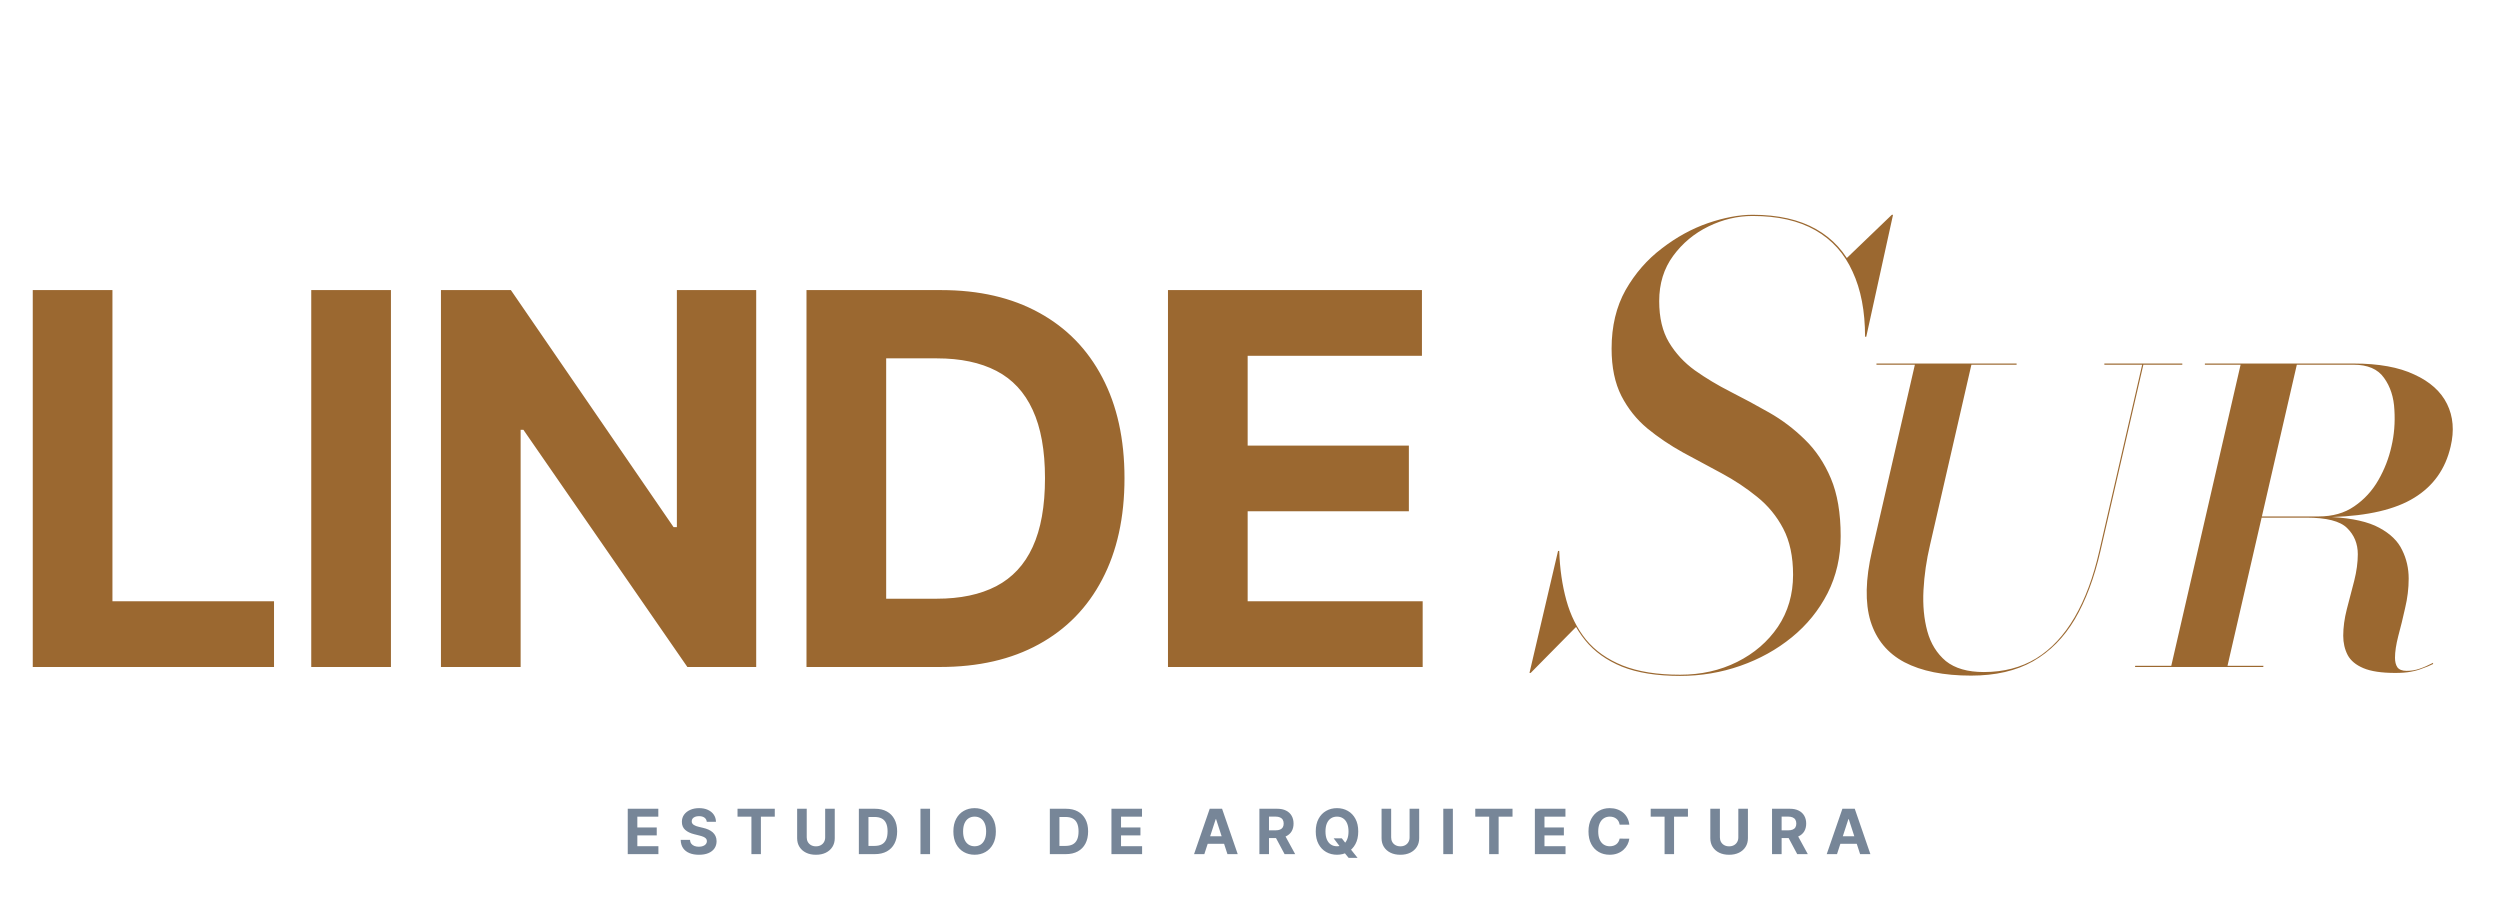
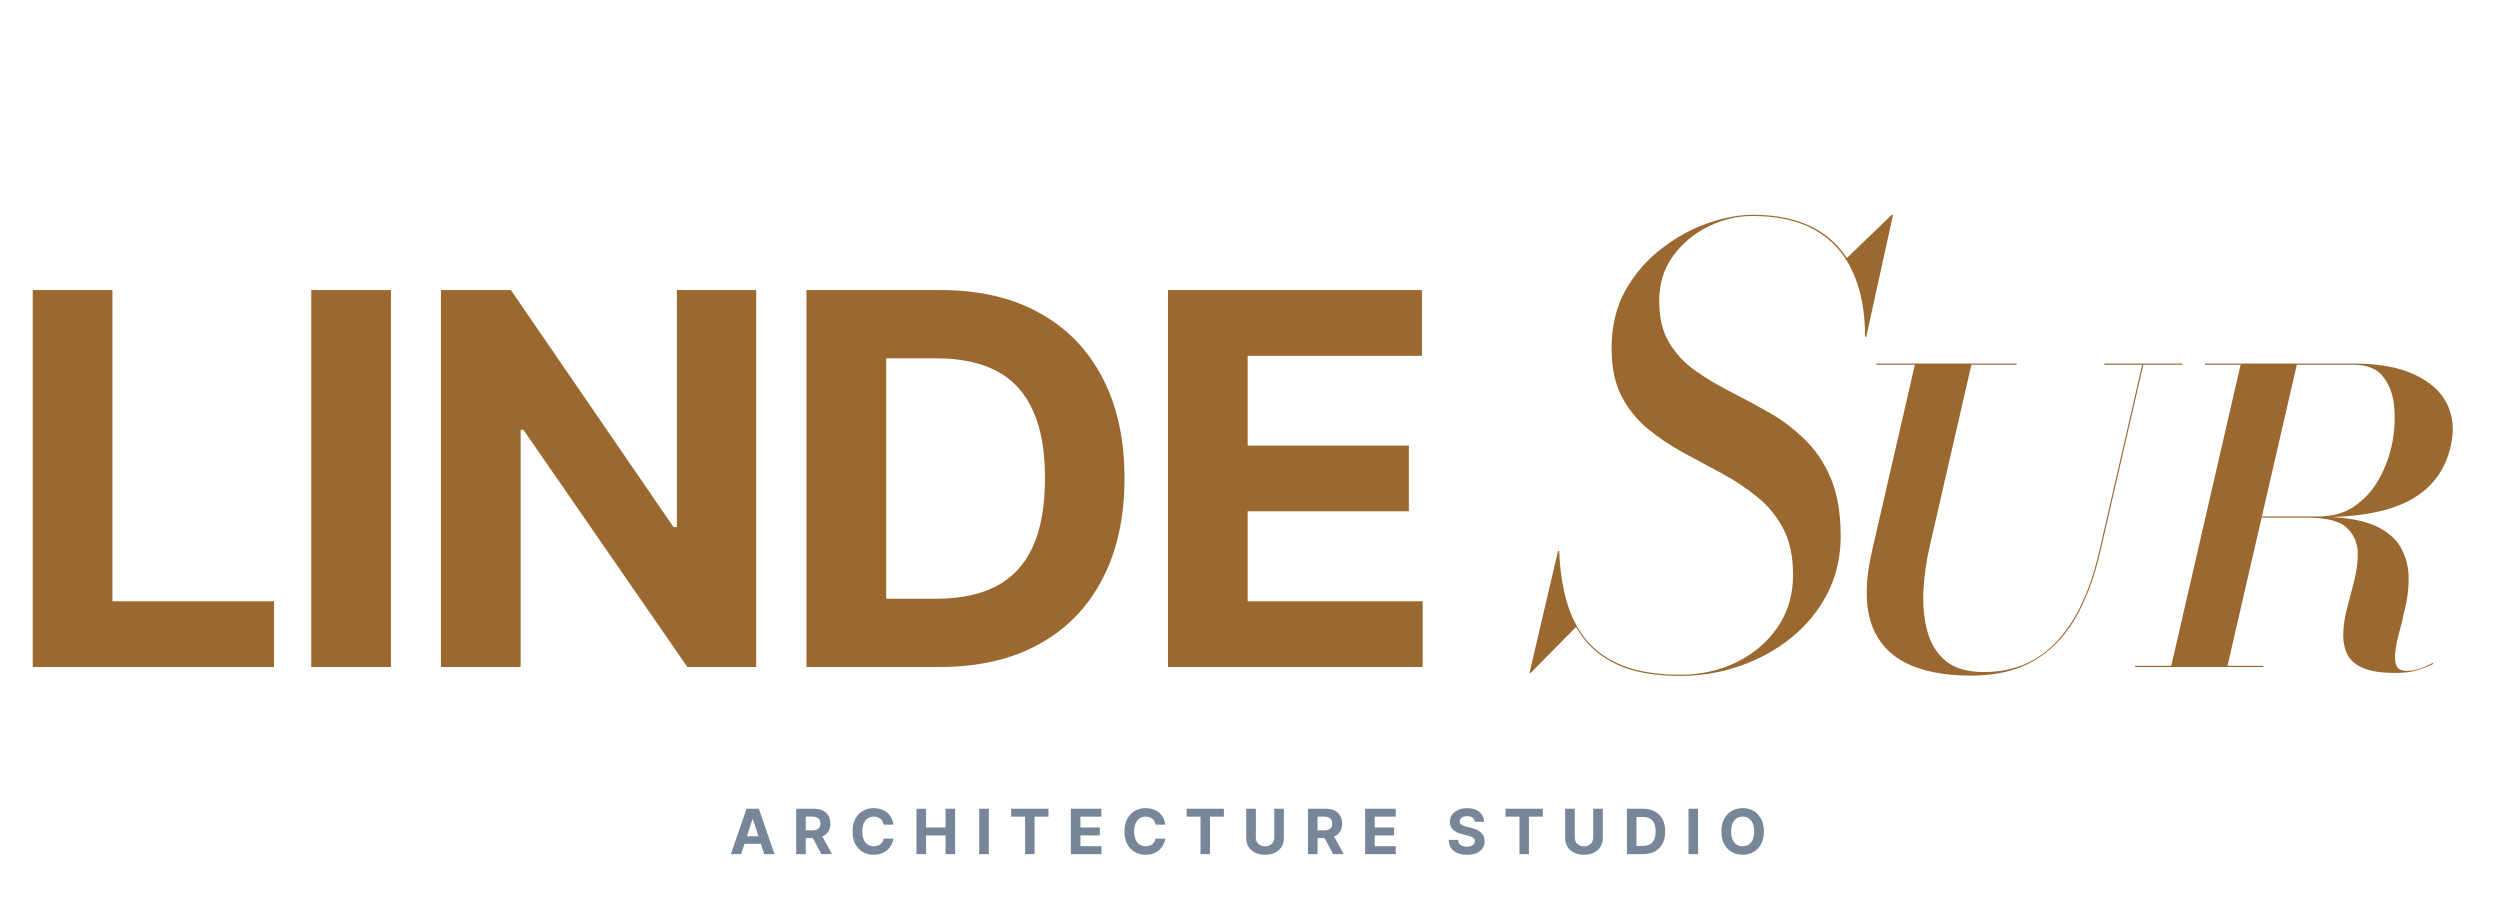
<svg xmlns="http://www.w3.org/2000/svg" width="521" height="189" viewBox="0 0 521 189" fill="none">
  <rect width="521" height="189" fill="#F5F5F5" />
  <g id="Desktop - 1">
    <rect width="2433" height="3357" transform="translate(-345 -2008)" fill="white" />
    <g id="Group 1">
      <path id="LINDE Sur â Inter Bold + Bodoni Moda SC Italic" d="M6.827 139V60.455H23.433V125.308H57.106V139H6.827ZM81.471 60.455V139H64.864V60.455H81.471ZM157.591 60.455V139H143.247L109.075 89.564H108.5V139H91.894V60.455H106.467L140.371 109.852H141.061V60.455H157.591ZM195.915 139H168.072V60.455H196.145C204.046 60.455 210.847 62.027 216.549 65.172C222.251 68.291 226.635 72.778 229.704 78.633C232.797 84.489 234.344 91.494 234.344 99.651C234.344 107.832 232.797 114.864 229.704 120.744C226.635 126.625 222.225 131.138 216.472 134.283C210.745 137.428 203.893 139 195.915 139ZM184.678 124.771H195.225C200.134 124.771 204.263 123.902 207.613 122.163C210.988 120.399 213.519 117.676 215.206 113.994C216.92 110.287 217.776 105.506 217.776 99.651C217.776 93.847 216.92 89.104 215.206 85.422C213.519 81.74 211.001 79.03 207.651 77.291C204.302 75.553 200.172 74.683 195.263 74.683H184.678V124.771ZM243.406 139V60.455H296.332V74.146H260.012V92.862H293.609V106.554H260.012V125.308H296.485V139H243.406ZM350.116 140.86C345.28 140.86 341.25 140.219 338.026 138.938C334.802 137.615 332.239 135.776 330.338 133.42C328.437 131.064 327.052 128.315 326.184 125.174C325.316 121.991 324.82 118.54 324.696 114.82H324.944C325.068 118.54 325.564 121.971 326.432 125.112C327.3 128.253 328.664 130.981 330.524 133.296C332.425 135.611 334.967 137.409 338.15 138.69C341.374 139.971 345.363 140.612 350.116 140.612C354.497 140.612 358.465 139.723 362.02 137.946C365.575 136.169 368.406 133.73 370.514 130.63C372.622 127.489 373.676 123.872 373.676 119.78C373.676 115.977 372.994 112.774 371.63 110.17C370.266 107.566 368.447 105.355 366.174 103.536C363.942 101.717 361.483 100.085 358.796 98.638C356.109 97.191 353.423 95.745 350.736 94.298C348.049 92.81 345.569 91.136 343.296 89.276C341.064 87.416 339.266 85.163 337.902 82.518C336.538 79.831 335.856 76.545 335.856 72.66C335.856 67.989 336.827 63.918 338.77 60.446C340.754 56.974 343.275 54.081 346.334 51.766C349.393 49.41 352.596 47.653 355.944 46.496C359.333 45.339 362.433 44.76 365.244 44.76C370.535 44.76 374.937 45.752 378.45 47.736C381.963 49.72 384.588 52.613 386.324 56.416C388.06 60.177 388.928 64.765 388.928 70.18H388.68C388.68 64.848 387.812 60.322 386.076 56.602C384.381 52.841 381.798 49.968 378.326 47.984C374.854 46 370.493 45.008 365.244 45.008C362.103 45.008 359.044 45.731 356.068 47.178C353.092 48.625 350.633 50.671 348.69 53.316C346.747 55.961 345.776 59.103 345.776 62.74C345.776 66.212 346.458 69.085 347.822 71.358C349.186 73.631 350.984 75.574 353.216 77.186C355.489 78.798 357.969 80.286 360.656 81.65C363.343 83.014 366.029 84.461 368.716 85.99C371.403 87.519 373.862 89.379 376.094 91.57C378.367 93.761 380.186 96.468 381.55 99.692C382.914 102.916 383.596 106.925 383.596 111.72C383.596 116.06 382.687 120.028 380.868 123.624C379.049 127.179 376.569 130.237 373.428 132.8C370.287 135.363 366.711 137.347 362.702 138.752C358.693 140.157 354.497 140.86 350.116 140.86ZM318.744 140.24L324.696 114.82H324.944L325.192 120.028C325.564 122.26 326.019 124.244 326.556 125.98C327.093 127.675 327.755 129.204 328.54 130.568L318.992 140.24H318.744ZM388.68 70.18L388.804 67.204C388.556 65.096 388.184 62.947 387.688 60.756C387.233 58.524 386.283 56.209 384.836 53.812L394.26 44.76H394.508L388.928 70.18H388.68ZM410.772 140.798C405.068 140.798 400.439 139.868 396.884 138.008C393.371 136.148 391.015 133.296 389.816 129.452C388.659 125.608 388.762 120.731 390.126 114.82L399.116 75.76H410.896L402.216 113.58C401.472 116.721 401.018 119.863 400.852 123.004C400.687 126.145 400.956 128.997 401.658 131.56C402.361 134.123 403.642 136.189 405.502 137.76C407.404 139.289 410.049 140.054 413.438 140.054C417.572 140.054 421.209 139.103 424.35 137.202C427.492 135.259 430.158 132.407 432.348 128.646C434.539 124.885 436.254 120.276 437.494 114.82L446.484 75.76H446.732L437.742 114.82C436.461 120.4 434.684 125.133 432.41 129.018C430.137 132.862 427.223 135.797 423.668 137.822C420.155 139.806 415.856 140.798 410.772 140.798ZM391.056 76.008V75.76H420.258V76.008H391.056ZM438.548 76.008V75.76H454.792V76.008H438.548ZM499.179 140.24C496.327 140.24 494.115 139.909 492.545 139.248C490.974 138.587 489.879 137.677 489.259 136.52C488.639 135.321 488.329 133.978 488.329 132.49C488.329 130.754 488.577 128.915 489.073 126.972C489.61 124.988 490.127 123.004 490.623 121.02C491.119 119.036 491.367 117.197 491.367 115.502C491.367 113.311 490.623 111.493 489.135 110.046C487.688 108.599 484.857 107.876 480.641 107.876H465.699L465.761 107.628H483.183C486.117 107.628 488.597 106.925 490.623 105.52C492.689 104.115 494.363 102.296 495.645 100.064C496.926 97.832 497.835 95.497 498.373 93.058C498.951 90.619 499.158 88.077 498.993 85.432C498.869 82.787 498.145 80.555 496.823 78.736C495.541 76.917 493.433 76.008 490.499 76.008H478.657L464.211 138.752H471.713L471.651 139H444.929L444.991 138.752H452.493L466.939 76.008H459.499V75.76H490.499C495.707 75.76 499.923 76.525 503.147 78.054C506.412 79.542 508.685 81.588 509.967 84.192C511.248 86.796 511.496 89.751 510.711 93.058C509.636 97.729 507.115 101.283 503.147 103.722C499.22 106.161 493.495 107.504 485.973 107.752C490.271 108 493.557 108.744 495.831 109.984C498.145 111.224 499.737 112.774 500.605 114.634C501.514 116.453 501.969 118.437 501.969 120.586C501.969 122.611 501.721 124.657 501.225 126.724C500.77 128.791 500.295 130.733 499.799 132.552C499.344 134.329 499.117 135.838 499.117 137.078C499.117 137.905 499.282 138.566 499.613 139.062C499.985 139.558 500.625 139.806 501.535 139.806C502.485 139.806 503.374 139.661 504.201 139.372C505.069 139.083 506.019 138.669 507.053 138.132V138.38C506.309 138.752 505.565 139.062 504.821 139.31C504.118 139.599 503.312 139.827 502.403 139.992C501.535 140.157 500.46 140.24 499.179 140.24Z" fill="#9B6830" />
-       <path id="Estudio de arquitectura" d="M130.822 178V168.545H137.192V170.194H132.821V172.446H136.865V174.094H132.821V176.352H137.211V178H130.822ZM147.291 171.265C147.254 170.892 147.095 170.603 146.815 170.397C146.535 170.19 146.155 170.087 145.675 170.087C145.349 170.087 145.073 170.134 144.848 170.226C144.624 170.315 144.451 170.44 144.331 170.6C144.214 170.76 144.156 170.941 144.156 171.145C144.15 171.314 144.185 171.462 144.262 171.588C144.342 171.714 144.451 171.823 144.59 171.915C144.728 172.005 144.888 172.083 145.07 172.151C145.252 172.216 145.446 172.271 145.652 172.317L146.501 172.52C146.914 172.613 147.292 172.736 147.637 172.89C147.982 173.043 148.28 173.233 148.532 173.457C148.785 173.682 148.98 173.947 149.119 174.251C149.26 174.556 149.333 174.905 149.336 175.299C149.333 175.878 149.185 176.38 148.893 176.804C148.603 177.226 148.185 177.554 147.637 177.788C147.092 178.018 146.435 178.134 145.666 178.134C144.902 178.134 144.238 178.017 143.671 177.783C143.108 177.549 142.668 177.203 142.351 176.744C142.037 176.283 141.872 175.712 141.857 175.032H143.791C143.813 175.349 143.904 175.613 144.064 175.826C144.227 176.035 144.444 176.193 144.715 176.301C144.989 176.406 145.298 176.458 145.643 176.458C145.981 176.458 146.275 176.409 146.524 176.31C146.777 176.212 146.972 176.075 147.111 175.9C147.249 175.724 147.318 175.522 147.318 175.295C147.318 175.082 147.255 174.904 147.129 174.759C147.006 174.615 146.824 174.491 146.584 174.39C146.347 174.288 146.056 174.196 145.712 174.113L144.682 173.854C143.885 173.661 143.256 173.357 142.794 172.945C142.333 172.533 142.103 171.977 142.106 171.278C142.103 170.706 142.256 170.206 142.563 169.778C142.874 169.35 143.3 169.016 143.842 168.776C144.384 168.536 144.999 168.416 145.689 168.416C146.39 168.416 147.003 168.536 147.526 168.776C148.052 169.016 148.462 169.35 148.754 169.778C149.046 170.206 149.197 170.701 149.206 171.265H147.291ZM153.7 170.194V168.545H161.465V170.194H158.571V178H156.595V170.194H153.7ZM171.964 168.545H173.963V174.685C173.963 175.375 173.798 175.978 173.469 176.495C173.142 177.012 172.685 177.415 172.098 177.705C171.51 177.991 170.825 178.134 170.043 178.134C169.258 178.134 168.572 177.991 167.984 177.705C167.396 177.415 166.939 177.012 166.613 176.495C166.287 175.978 166.124 175.375 166.124 174.685V168.545H168.123V174.515C168.123 174.875 168.201 175.195 168.358 175.475C168.518 175.755 168.743 175.975 169.032 176.135C169.322 176.295 169.659 176.375 170.043 176.375C170.431 176.375 170.768 176.295 171.054 176.135C171.344 175.975 171.567 175.755 171.724 175.475C171.884 175.195 171.964 174.875 171.964 174.515V168.545ZM182.339 178H178.987V168.545H182.367C183.317 168.545 184.136 168.735 184.822 169.113C185.509 169.489 186.037 170.029 186.406 170.734C186.778 171.438 186.965 172.282 186.965 173.263C186.965 174.248 186.778 175.095 186.406 175.803C186.037 176.51 185.506 177.054 184.813 177.432C184.124 177.811 183.299 178 182.339 178ZM180.986 176.287H182.256C182.847 176.287 183.344 176.183 183.747 175.973C184.153 175.761 184.458 175.433 184.661 174.99C184.867 174.544 184.97 173.968 184.97 173.263C184.97 172.565 184.867 171.994 184.661 171.551C184.458 171.108 184.155 170.781 183.751 170.572C183.348 170.363 182.851 170.258 182.26 170.258H180.986V176.287ZM193.824 168.545V178H191.825V168.545H193.824ZM207.537 173.273C207.537 174.304 207.342 175.181 206.951 175.904C206.563 176.627 206.034 177.18 205.363 177.561C204.695 177.94 203.944 178.129 203.11 178.129C202.27 178.129 201.516 177.938 200.848 177.557C200.18 177.175 199.652 176.623 199.264 175.9C198.877 175.176 198.683 174.301 198.683 173.273C198.683 172.242 198.877 171.365 199.264 170.641C199.652 169.918 200.18 169.367 200.848 168.989C201.516 168.607 202.27 168.416 203.11 168.416C203.944 168.416 204.695 168.607 205.363 168.989C206.034 169.367 206.563 169.918 206.951 170.641C207.342 171.365 207.537 172.242 207.537 173.273ZM205.51 173.273C205.51 172.605 205.41 172.042 205.21 171.583C205.013 171.125 204.735 170.777 204.375 170.54C204.015 170.303 203.593 170.184 203.11 170.184C202.627 170.184 202.205 170.303 201.845 170.54C201.485 170.777 201.205 171.125 201.005 171.583C200.808 172.042 200.709 172.605 200.709 173.273C200.709 173.941 200.808 174.504 201.005 174.962C201.205 175.421 201.485 175.769 201.845 176.006C202.205 176.243 202.627 176.361 203.11 176.361C203.593 176.361 204.015 176.243 204.375 176.006C204.735 175.769 205.013 175.421 205.21 174.962C205.41 174.504 205.51 173.941 205.51 173.273ZM222.138 178H218.787V168.545H222.166C223.117 168.545 223.935 168.735 224.622 169.113C225.308 169.489 225.836 170.029 226.205 170.734C226.578 171.438 226.764 172.282 226.764 173.263C226.764 174.248 226.578 175.095 226.205 175.803C225.836 176.51 225.305 177.054 224.613 177.432C223.923 177.811 223.098 178 222.138 178ZM220.785 176.287H222.055C222.646 176.287 223.143 176.183 223.546 175.973C223.952 175.761 224.257 175.433 224.46 174.99C224.666 174.544 224.769 173.968 224.769 173.263C224.769 172.565 224.666 171.994 224.46 171.551C224.257 171.108 223.954 170.781 223.551 170.572C223.148 170.363 222.651 170.258 222.06 170.258H220.785V176.287ZM231.625 178V168.545H237.995V170.194H233.623V172.446H237.668V174.094H233.623V176.352H238.014V178H231.625ZM250.983 178H248.841L252.105 168.545H254.681L257.94 178H255.798L253.43 170.706H253.356L250.983 178ZM250.849 174.284H255.909V175.844H250.849V174.284ZM262.458 178V168.545H266.188C266.902 168.545 267.511 168.673 268.016 168.929C268.524 169.181 268.91 169.54 269.175 170.004C269.443 170.466 269.577 171.009 269.577 171.634C269.577 172.262 269.441 172.802 269.17 173.254C268.899 173.704 268.507 174.048 267.993 174.288C267.482 174.528 266.864 174.648 266.137 174.648H263.64V173.042H265.814C266.196 173.042 266.513 172.99 266.765 172.885C267.017 172.78 267.205 172.623 267.328 172.414C267.454 172.205 267.518 171.945 267.518 171.634C267.518 171.32 267.454 171.055 267.328 170.84C267.205 170.624 267.016 170.461 266.76 170.35C266.508 170.237 266.19 170.18 265.805 170.18H264.457V178H262.458ZM267.564 173.697L269.914 178H267.707L265.408 173.697H267.564ZM277.938 174.713H279.637L280.491 175.812L281.331 176.79L282.914 178.776H281.049L279.96 177.437L279.401 176.643L277.938 174.713ZM283.057 173.273C283.057 174.304 282.862 175.181 282.471 175.904C282.083 176.627 281.554 177.18 280.883 177.561C280.215 177.94 279.464 178.129 278.63 178.129C277.79 178.129 277.036 177.938 276.368 177.557C275.7 177.175 275.172 176.623 274.785 175.9C274.397 175.176 274.203 174.301 274.203 173.273C274.203 172.242 274.397 171.365 274.785 170.641C275.172 169.918 275.7 169.367 276.368 168.989C277.036 168.607 277.79 168.416 278.63 168.416C279.464 168.416 280.215 168.607 280.883 168.989C281.554 169.367 282.083 169.918 282.471 170.641C282.862 171.365 283.057 172.242 283.057 173.273ZM281.031 173.273C281.031 172.605 280.931 172.042 280.731 171.583C280.534 171.125 280.255 170.777 279.895 170.54C279.535 170.303 279.113 170.184 278.63 170.184C278.147 170.184 277.725 170.303 277.365 170.54C277.005 170.777 276.725 171.125 276.525 171.583C276.328 172.042 276.23 172.605 276.23 173.273C276.23 173.941 276.328 174.504 276.525 174.962C276.725 175.421 277.005 175.769 277.365 176.006C277.725 176.243 278.147 176.361 278.63 176.361C279.113 176.361 279.535 176.243 279.895 176.006C280.255 175.769 280.534 175.421 280.731 174.962C280.931 174.504 281.031 173.941 281.031 173.273ZM293.758 168.545H295.757V174.685C295.757 175.375 295.592 175.978 295.263 176.495C294.937 177.012 294.48 177.415 293.892 177.705C293.304 177.991 292.619 178.134 291.837 178.134C291.053 178.134 290.366 177.991 289.779 177.705C289.191 177.415 288.734 177.012 288.407 176.495C288.081 175.978 287.918 175.375 287.918 174.685V168.545H289.917V174.515C289.917 174.875 289.996 175.195 290.152 175.475C290.313 175.755 290.537 175.975 290.826 176.135C291.116 176.295 291.453 176.375 291.837 176.375C292.225 176.375 292.562 176.295 292.849 176.135C293.138 175.975 293.361 175.755 293.518 175.475C293.678 175.195 293.758 174.875 293.758 174.515V168.545ZM302.78 168.545V178H300.781V168.545H302.78ZM307.445 170.194V168.545H315.21V170.194H312.315V178H310.34V170.194H307.445ZM319.869 178V168.545H326.239V170.194H321.868V172.446H325.912V174.094H321.868V176.352H326.258V178H319.869ZM339.551 171.855H337.529C337.492 171.594 337.416 171.362 337.302 171.158C337.188 170.952 337.042 170.777 336.864 170.632C336.685 170.487 336.479 170.377 336.245 170.3C336.014 170.223 335.764 170.184 335.493 170.184C335.003 170.184 334.577 170.306 334.214 170.549C333.851 170.789 333.569 171.14 333.369 171.602C333.169 172.06 333.069 172.617 333.069 173.273C333.069 173.947 333.169 174.513 333.369 174.972C333.572 175.43 333.855 175.776 334.219 176.01C334.582 176.244 335.002 176.361 335.479 176.361C335.747 176.361 335.994 176.326 336.222 176.255C336.453 176.184 336.658 176.081 336.836 175.946C337.015 175.807 337.162 175.639 337.279 175.442C337.399 175.246 337.482 175.021 337.529 174.768L339.551 174.778C339.498 175.212 339.367 175.63 339.158 176.033C338.952 176.433 338.673 176.792 338.323 177.109C337.975 177.423 337.559 177.672 337.076 177.857C336.596 178.038 336.053 178.129 335.447 178.129C334.603 178.129 333.849 177.938 333.184 177.557C332.523 177.175 332 176.623 331.615 175.9C331.233 175.176 331.042 174.301 331.042 173.273C331.042 172.242 331.236 171.365 331.624 170.641C332.012 169.918 332.538 169.367 333.203 168.989C333.868 168.607 334.616 168.416 335.447 168.416C335.994 168.416 336.502 168.493 336.97 168.647C337.441 168.801 337.858 169.026 338.221 169.321C338.584 169.613 338.88 169.972 339.107 170.397C339.338 170.821 339.486 171.308 339.551 171.855ZM344.004 170.194V168.545H351.769V170.194H348.874V178H346.898V170.194H344.004ZM362.267 168.545H364.266V174.685C364.266 175.375 364.102 175.978 363.772 176.495C363.446 177.012 362.989 177.415 362.401 177.705C361.813 177.991 361.129 178.134 360.347 178.134C359.562 178.134 358.876 177.991 358.288 177.705C357.7 177.415 357.243 177.012 356.917 176.495C356.591 175.978 356.428 175.375 356.428 174.685V168.545H358.427V174.515C358.427 174.875 358.505 175.195 358.662 175.475C358.822 175.755 359.047 175.975 359.336 176.135C359.625 176.295 359.962 176.375 360.347 176.375C360.735 176.375 361.072 176.295 361.358 176.135C361.647 175.975 361.87 175.755 362.027 175.475C362.187 175.195 362.267 174.875 362.267 174.515V168.545ZM369.291 178V168.545H373.021C373.735 168.545 374.344 168.673 374.849 168.929C375.357 169.181 375.743 169.54 376.008 170.004C376.276 170.466 376.41 171.009 376.41 171.634C376.41 172.262 376.274 172.802 376.003 173.254C375.733 173.704 375.34 174.048 374.826 174.288C374.315 174.528 373.697 174.648 372.97 174.648H370.473V173.042H372.647C373.029 173.042 373.346 172.99 373.598 172.885C373.851 172.78 374.038 172.623 374.161 172.414C374.288 172.205 374.351 171.945 374.351 171.634C374.351 171.32 374.288 171.055 374.161 170.84C374.038 170.624 373.849 170.461 373.594 170.35C373.341 170.237 373.023 170.18 372.638 170.18H371.29V178H369.291ZM374.397 173.697L376.747 178H374.54L372.241 173.697H374.397ZM382.832 178H380.69L383.954 168.545H386.53L389.789 178H387.647L385.279 170.706H385.205L382.832 178ZM382.698 174.284H387.758V175.844H382.698V174.284Z" fill="#778698" />
+       <path id="Architecture studio" d="M154.451 178H152.309L155.573 168.545H158.149L161.408 178H159.266L156.898 170.706H156.824L154.451 178ZM154.317 174.284H159.377V175.844H154.317V174.284ZM165.926 178V168.545H169.656C170.37 168.545 170.98 168.673 171.485 168.929C171.992 169.181 172.379 169.54 172.643 170.004C172.911 170.466 173.045 171.009 173.045 171.634C173.045 172.262 172.91 172.802 172.639 173.254C172.368 173.704 171.975 174.048 171.461 174.288C170.951 174.528 170.332 174.648 169.606 174.648H167.108V173.042H169.283C169.664 173.042 169.981 172.99 170.234 172.885C170.486 172.78 170.674 172.623 170.797 172.414C170.923 172.205 170.986 171.945 170.986 171.634C170.986 171.32 170.923 171.055 170.797 170.84C170.674 170.624 170.484 170.461 170.229 170.35C169.977 170.237 169.658 170.18 169.273 170.18H167.925V178H165.926ZM171.032 173.697L173.382 178H171.175L168.876 173.697H171.032ZM186.18 171.855H184.158C184.121 171.594 184.045 171.362 183.931 171.158C183.817 170.952 183.671 170.777 183.493 170.632C183.314 170.487 183.108 170.377 182.874 170.3C182.643 170.223 182.393 170.184 182.122 170.184C181.632 170.184 181.206 170.306 180.843 170.549C180.48 170.789 180.198 171.14 179.998 171.602C179.798 172.06 179.698 172.617 179.698 173.273C179.698 173.947 179.798 174.513 179.998 174.972C180.201 175.43 180.484 175.776 180.848 176.01C181.211 176.244 181.631 176.361 182.108 176.361C182.376 176.361 182.623 176.326 182.851 176.255C183.082 176.184 183.287 176.081 183.465 175.946C183.644 175.807 183.791 175.639 183.908 175.442C184.028 175.246 184.111 175.021 184.158 174.768L186.18 174.778C186.127 175.212 185.996 175.63 185.787 176.033C185.581 176.433 185.302 176.792 184.952 177.109C184.604 177.423 184.188 177.672 183.705 177.857C183.225 178.038 182.682 178.129 182.076 178.129C181.232 178.129 180.478 177.938 179.813 177.557C179.152 177.175 178.629 176.623 178.244 175.9C177.862 175.176 177.671 174.301 177.671 173.273C177.671 172.242 177.865 171.365 178.253 170.641C178.641 169.918 179.167 169.367 179.832 168.989C180.497 168.607 181.245 168.416 182.076 168.416C182.623 168.416 183.131 168.493 183.599 168.647C184.07 168.801 184.487 169.026 184.85 169.321C185.213 169.613 185.509 169.972 185.736 170.397C185.967 170.821 186.115 171.308 186.18 171.855ZM190.993 178V168.545H192.992V172.446H197.05V168.545H199.044V178H197.05V174.094H192.992V178H190.993ZM206.071 168.545V178H204.072V168.545H206.071ZM210.736 170.194V168.545H218.501V170.194H215.606V178H213.63V170.194H210.736ZM223.159 178V168.545H229.53V170.194H225.158V172.446H229.202V174.094H225.158V176.352H229.549V178H223.159ZM242.841 171.855H240.819C240.782 171.594 240.707 171.362 240.593 171.158C240.479 170.952 240.333 170.777 240.155 170.632C239.976 170.487 239.77 170.377 239.536 170.3C239.305 170.223 239.054 170.184 238.783 170.184C238.294 170.184 237.868 170.306 237.505 170.549C237.141 170.789 236.86 171.14 236.66 171.602C236.46 172.06 236.36 172.617 236.36 173.273C236.36 173.947 236.46 174.513 236.66 174.972C236.863 175.43 237.146 175.776 237.509 176.01C237.872 176.244 238.293 176.361 238.77 176.361C239.037 176.361 239.285 176.326 239.513 176.255C239.744 176.184 239.948 176.081 240.127 175.946C240.305 175.807 240.453 175.639 240.57 175.442C240.69 175.246 240.773 175.021 240.819 174.768L242.841 174.778C242.789 175.212 242.658 175.63 242.449 176.033C242.243 176.433 241.964 176.792 241.613 177.109C241.266 177.423 240.85 177.672 240.367 177.857C239.887 178.038 239.344 178.129 238.737 178.129C237.894 178.129 237.14 177.938 236.475 177.557C235.813 177.175 235.29 176.623 234.906 175.9C234.524 175.176 234.333 174.301 234.333 173.273C234.333 172.242 234.527 171.365 234.915 170.641C235.303 169.918 235.829 169.367 236.494 168.989C237.158 168.607 237.906 168.416 238.737 168.416C239.285 168.416 239.793 168.493 240.261 168.647C240.732 168.801 241.149 169.026 241.512 169.321C241.875 169.613 242.17 169.972 242.398 170.397C242.629 170.821 242.777 171.308 242.841 171.855ZM247.295 170.194V168.545H255.06V170.194H252.165V178H250.189V170.194H247.295ZM265.558 168.545H267.557V174.685C267.557 175.375 267.392 175.978 267.063 176.495C266.737 177.012 266.28 177.415 265.692 177.705C265.104 177.991 264.419 178.134 263.638 178.134C262.853 178.134 262.167 177.991 261.579 177.705C260.991 177.415 260.534 177.012 260.208 176.495C259.881 175.978 259.718 175.375 259.718 174.685V168.545H261.717V174.515C261.717 174.875 261.796 175.195 261.953 175.475C262.113 175.755 262.337 175.975 262.627 176.135C262.916 176.295 263.253 176.375 263.638 176.375C264.025 176.375 264.362 176.295 264.649 176.135C264.938 175.975 265.161 175.755 265.318 175.475C265.478 175.195 265.558 174.875 265.558 174.515V168.545ZM272.582 178V168.545H276.312C277.026 168.545 277.635 168.673 278.14 168.929C278.648 169.181 279.034 169.54 279.299 170.004C279.566 170.466 279.7 171.009 279.7 171.634C279.7 172.262 279.565 172.802 279.294 173.254C279.023 173.704 278.631 174.048 278.117 174.288C277.606 174.528 276.987 174.648 276.261 174.648H273.764V173.042H275.938C276.32 173.042 276.637 172.99 276.889 172.885C277.141 172.78 277.329 172.623 277.452 172.414C277.578 172.205 277.641 171.945 277.641 171.634C277.641 171.32 277.578 171.055 277.452 170.84C277.329 170.624 277.14 170.461 276.884 170.35C276.632 170.237 276.313 170.18 275.929 170.18H274.581V178H272.582ZM277.688 173.697L280.037 178H277.831L275.532 173.697H277.688ZM284.493 178V168.545H290.864V170.194H286.492V172.446H290.536V174.094H286.492V176.352H290.882V178H284.493ZM307.351 171.265C307.314 170.892 307.155 170.603 306.875 170.397C306.595 170.19 306.215 170.087 305.735 170.087C305.409 170.087 305.133 170.134 304.908 170.226C304.684 170.315 304.511 170.44 304.391 170.6C304.274 170.76 304.216 170.941 304.216 171.145C304.21 171.314 304.245 171.462 304.322 171.588C304.402 171.714 304.511 171.823 304.65 171.915C304.788 172.005 304.949 172.083 305.13 172.151C305.312 172.216 305.506 172.271 305.712 172.317L306.561 172.52C306.974 172.613 307.352 172.736 307.697 172.89C308.042 173.043 308.34 173.233 308.592 173.457C308.845 173.682 309.04 173.947 309.179 174.251C309.32 174.556 309.393 174.905 309.396 175.299C309.393 175.878 309.245 176.38 308.953 176.804C308.663 177.226 308.245 177.554 307.697 177.788C307.152 178.018 306.495 178.134 305.726 178.134C304.962 178.134 304.298 178.017 303.731 177.783C303.168 177.549 302.728 177.203 302.411 176.744C302.097 176.283 301.932 175.712 301.917 175.032H303.851C303.873 175.349 303.964 175.613 304.124 175.826C304.287 176.035 304.504 176.193 304.775 176.301C305.049 176.406 305.358 176.458 305.703 176.458C306.041 176.458 306.335 176.409 306.584 176.31C306.837 176.212 307.032 176.075 307.171 175.9C307.309 175.724 307.378 175.522 307.378 175.295C307.378 175.082 307.315 174.904 307.189 174.759C307.066 174.615 306.884 174.491 306.644 174.39C306.407 174.288 306.116 174.196 305.772 174.113L304.742 173.854C303.945 173.661 303.316 173.357 302.854 172.945C302.393 172.533 302.163 171.977 302.166 171.278C302.163 170.706 302.316 170.206 302.623 169.778C302.934 169.35 303.36 169.016 303.902 168.776C304.444 168.536 305.059 168.416 305.749 168.416C306.45 168.416 307.063 168.536 307.586 168.776C308.112 169.016 308.522 169.35 308.814 169.778C309.106 170.206 309.257 170.701 309.266 171.265H307.351ZM313.76 170.194V168.545H321.525V170.194H318.631V178H316.655V170.194H313.76ZM332.024 168.545H334.023V174.685C334.023 175.375 333.858 175.978 333.529 176.495C333.202 177.012 332.745 177.415 332.158 177.705C331.57 177.991 330.885 178.134 330.103 178.134C329.318 178.134 328.632 177.991 328.044 177.705C327.456 177.415 326.999 177.012 326.673 176.495C326.347 175.978 326.184 175.375 326.184 174.685V168.545H328.183V174.515C328.183 174.875 328.261 175.195 328.418 175.475C328.578 175.755 328.803 175.975 329.092 176.135C329.382 176.295 329.719 176.375 330.103 176.375C330.491 176.375 330.828 176.295 331.114 176.135C331.404 175.975 331.627 175.755 331.784 175.475C331.944 175.195 332.024 174.875 332.024 174.515V168.545ZM342.399 178H339.047V168.545H342.426C343.378 168.545 344.196 168.735 344.882 169.113C345.569 169.489 346.097 170.029 346.466 170.734C346.838 171.438 347.025 172.282 347.025 173.263C347.025 174.248 346.838 175.095 346.466 175.803C346.097 176.51 345.566 177.054 344.873 177.432C344.184 177.811 343.359 178 342.399 178ZM341.046 176.287H342.316C342.907 176.287 343.404 176.183 343.807 175.973C344.213 175.761 344.518 175.433 344.721 174.99C344.927 174.544 345.03 173.968 345.03 173.263C345.03 172.565 344.927 171.994 344.721 171.551C344.518 171.108 344.215 170.781 343.811 170.572C343.408 170.363 342.911 170.258 342.32 170.258H341.046V176.287ZM353.884 168.545V178H351.885V168.545H353.884ZM367.597 173.273C367.597 174.304 367.402 175.181 367.011 175.904C366.623 176.627 366.094 177.18 365.423 177.561C364.755 177.94 364.004 178.129 363.17 178.129C362.33 178.129 361.576 177.938 360.908 177.557C360.24 177.175 359.712 176.623 359.324 175.9C358.936 175.176 358.743 174.301 358.743 173.273C358.743 172.242 358.936 171.365 359.324 170.641C359.712 169.918 360.24 169.367 360.908 168.989C361.576 168.607 362.33 168.416 363.17 168.416C364.004 168.416 364.755 168.607 365.423 168.989C366.094 169.367 366.623 169.918 367.011 170.641C367.402 171.365 367.597 172.242 367.597 173.273ZM365.57 173.273C365.57 172.605 365.47 172.042 365.27 171.583C365.073 171.125 364.795 170.777 364.435 170.54C364.075 170.303 363.653 170.184 363.17 170.184C362.687 170.184 362.265 170.303 361.905 170.54C361.545 170.777 361.265 171.125 361.065 171.583C360.868 172.042 360.769 172.605 360.769 173.273C360.769 173.941 360.868 174.504 361.065 174.962C361.265 175.421 361.545 175.769 361.905 176.006C362.265 176.243 362.687 176.361 363.17 176.361C363.653 176.361 364.075 176.243 364.435 176.006C364.795 175.769 365.073 175.421 365.27 174.962C365.47 174.504 365.57 173.941 365.57 173.273Z" fill="#778698" />
    </g>
  </g>
</svg>
